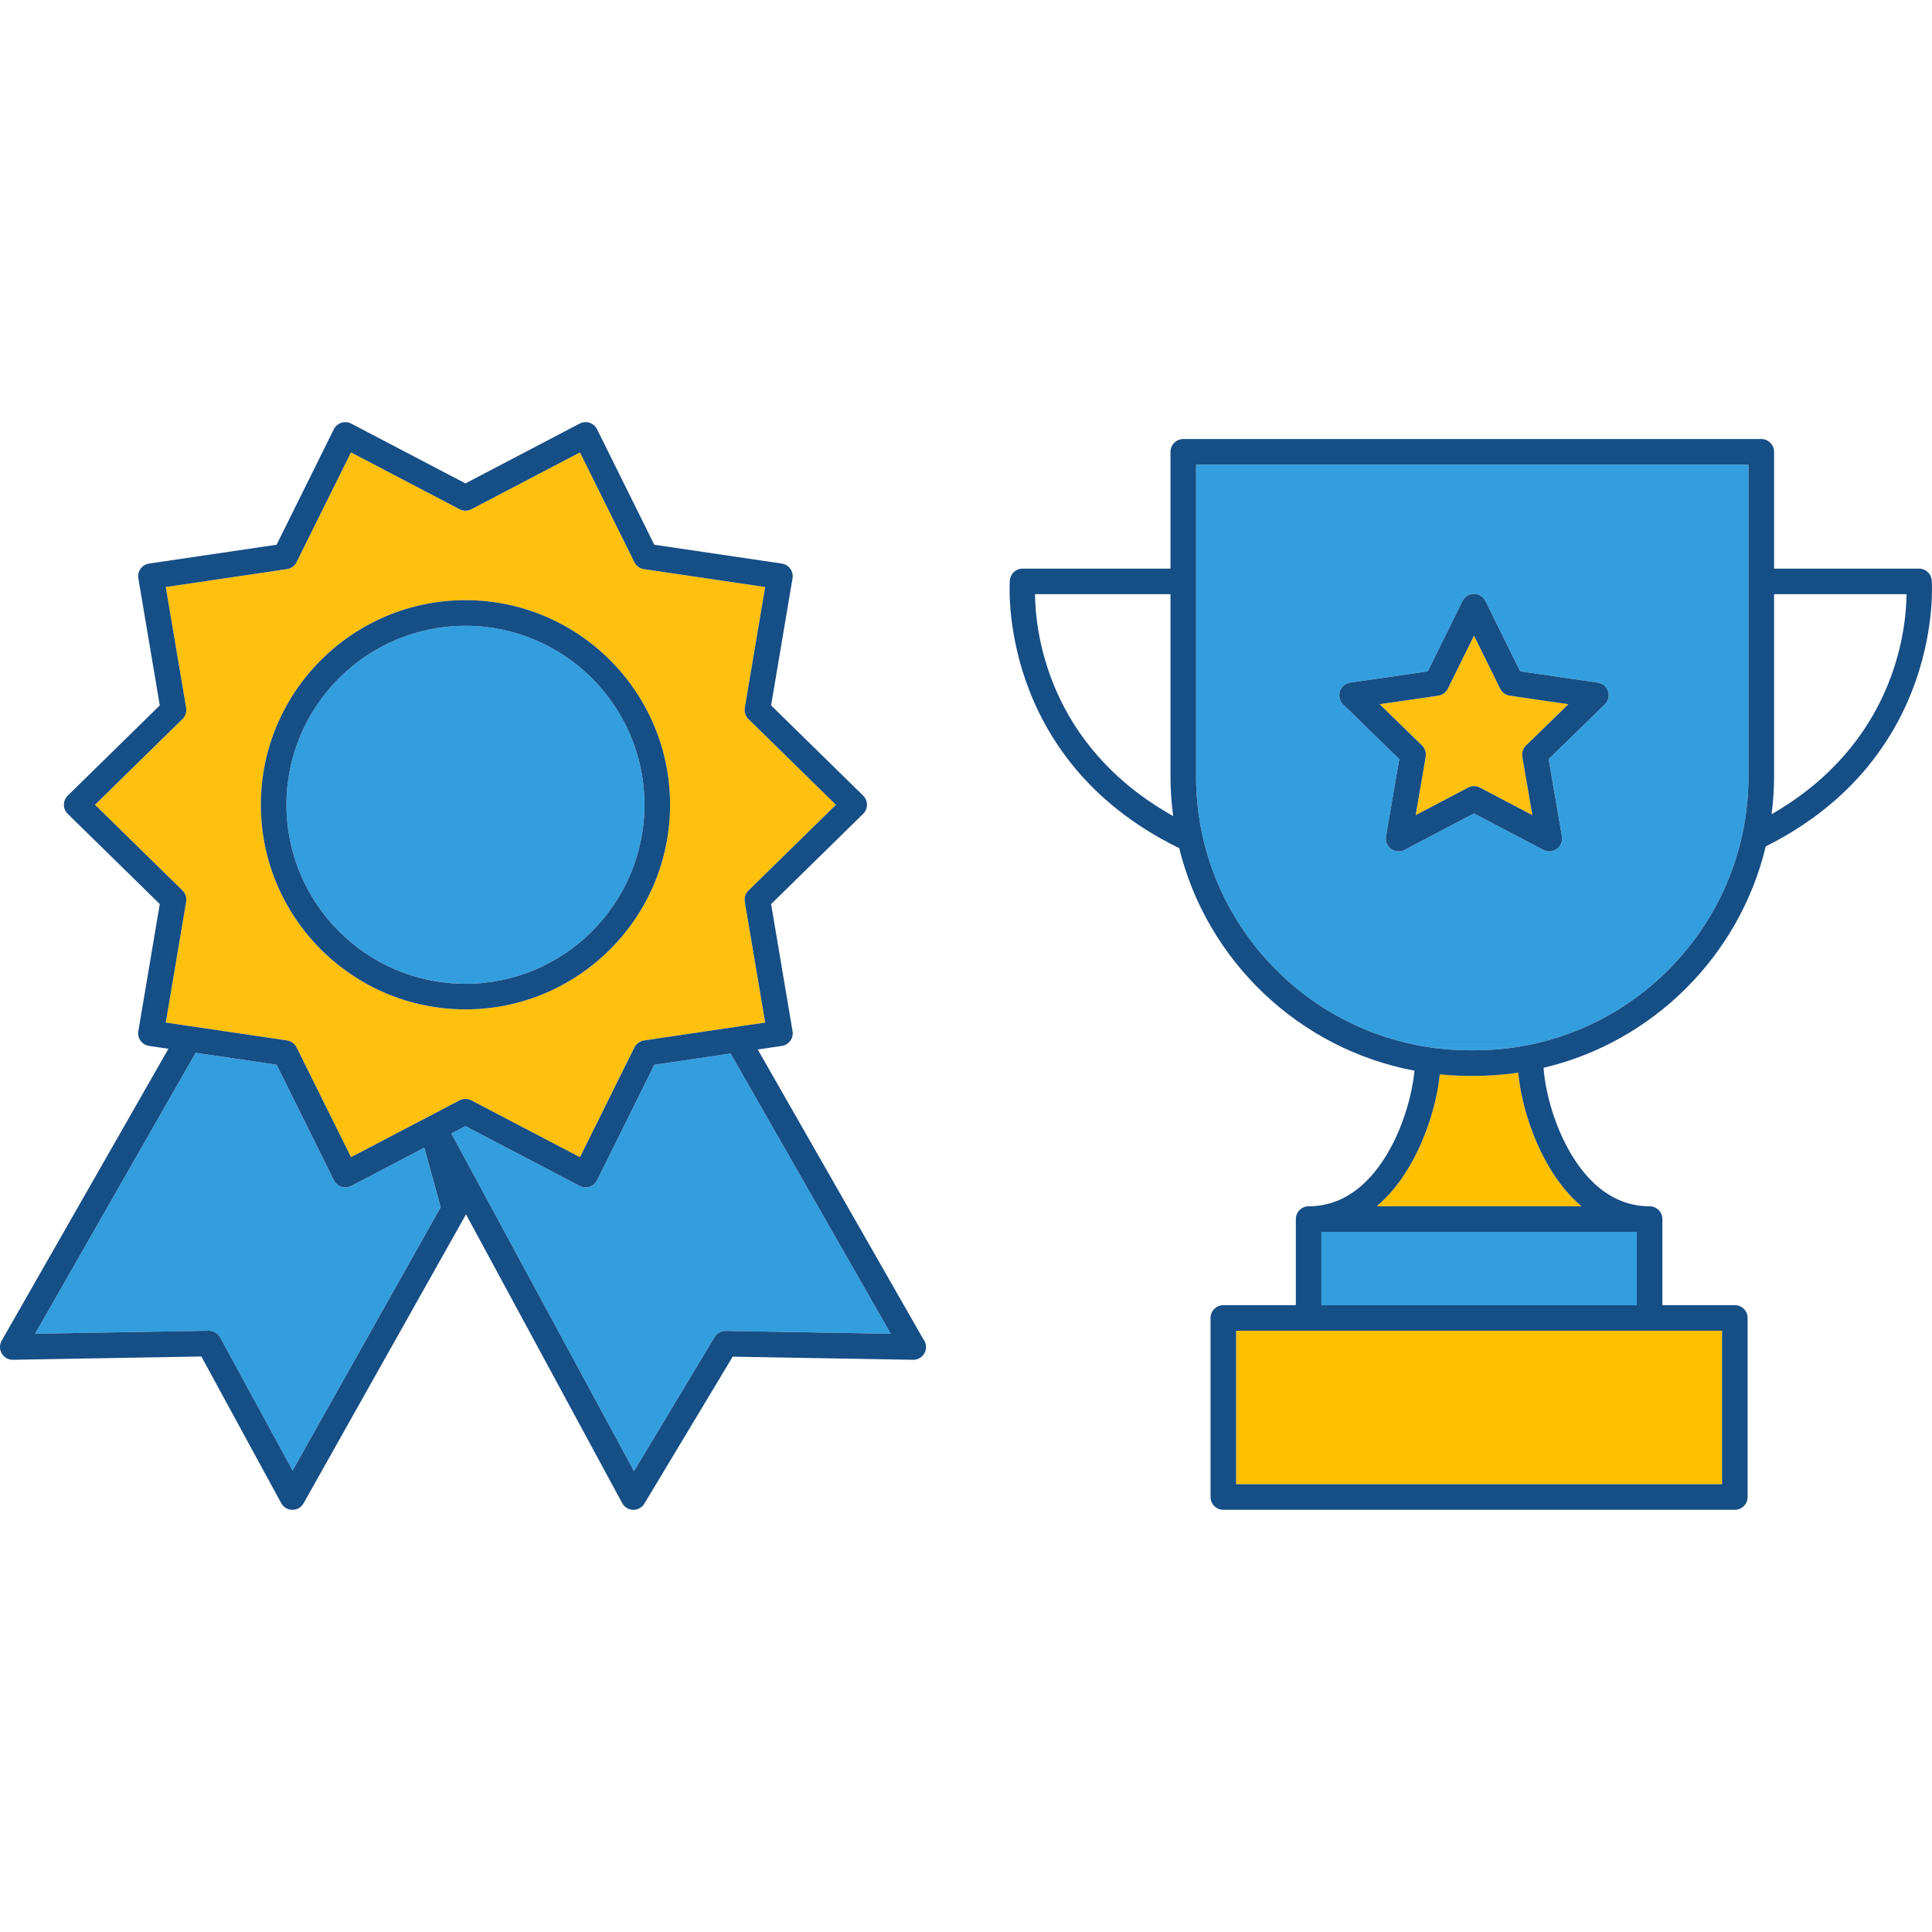
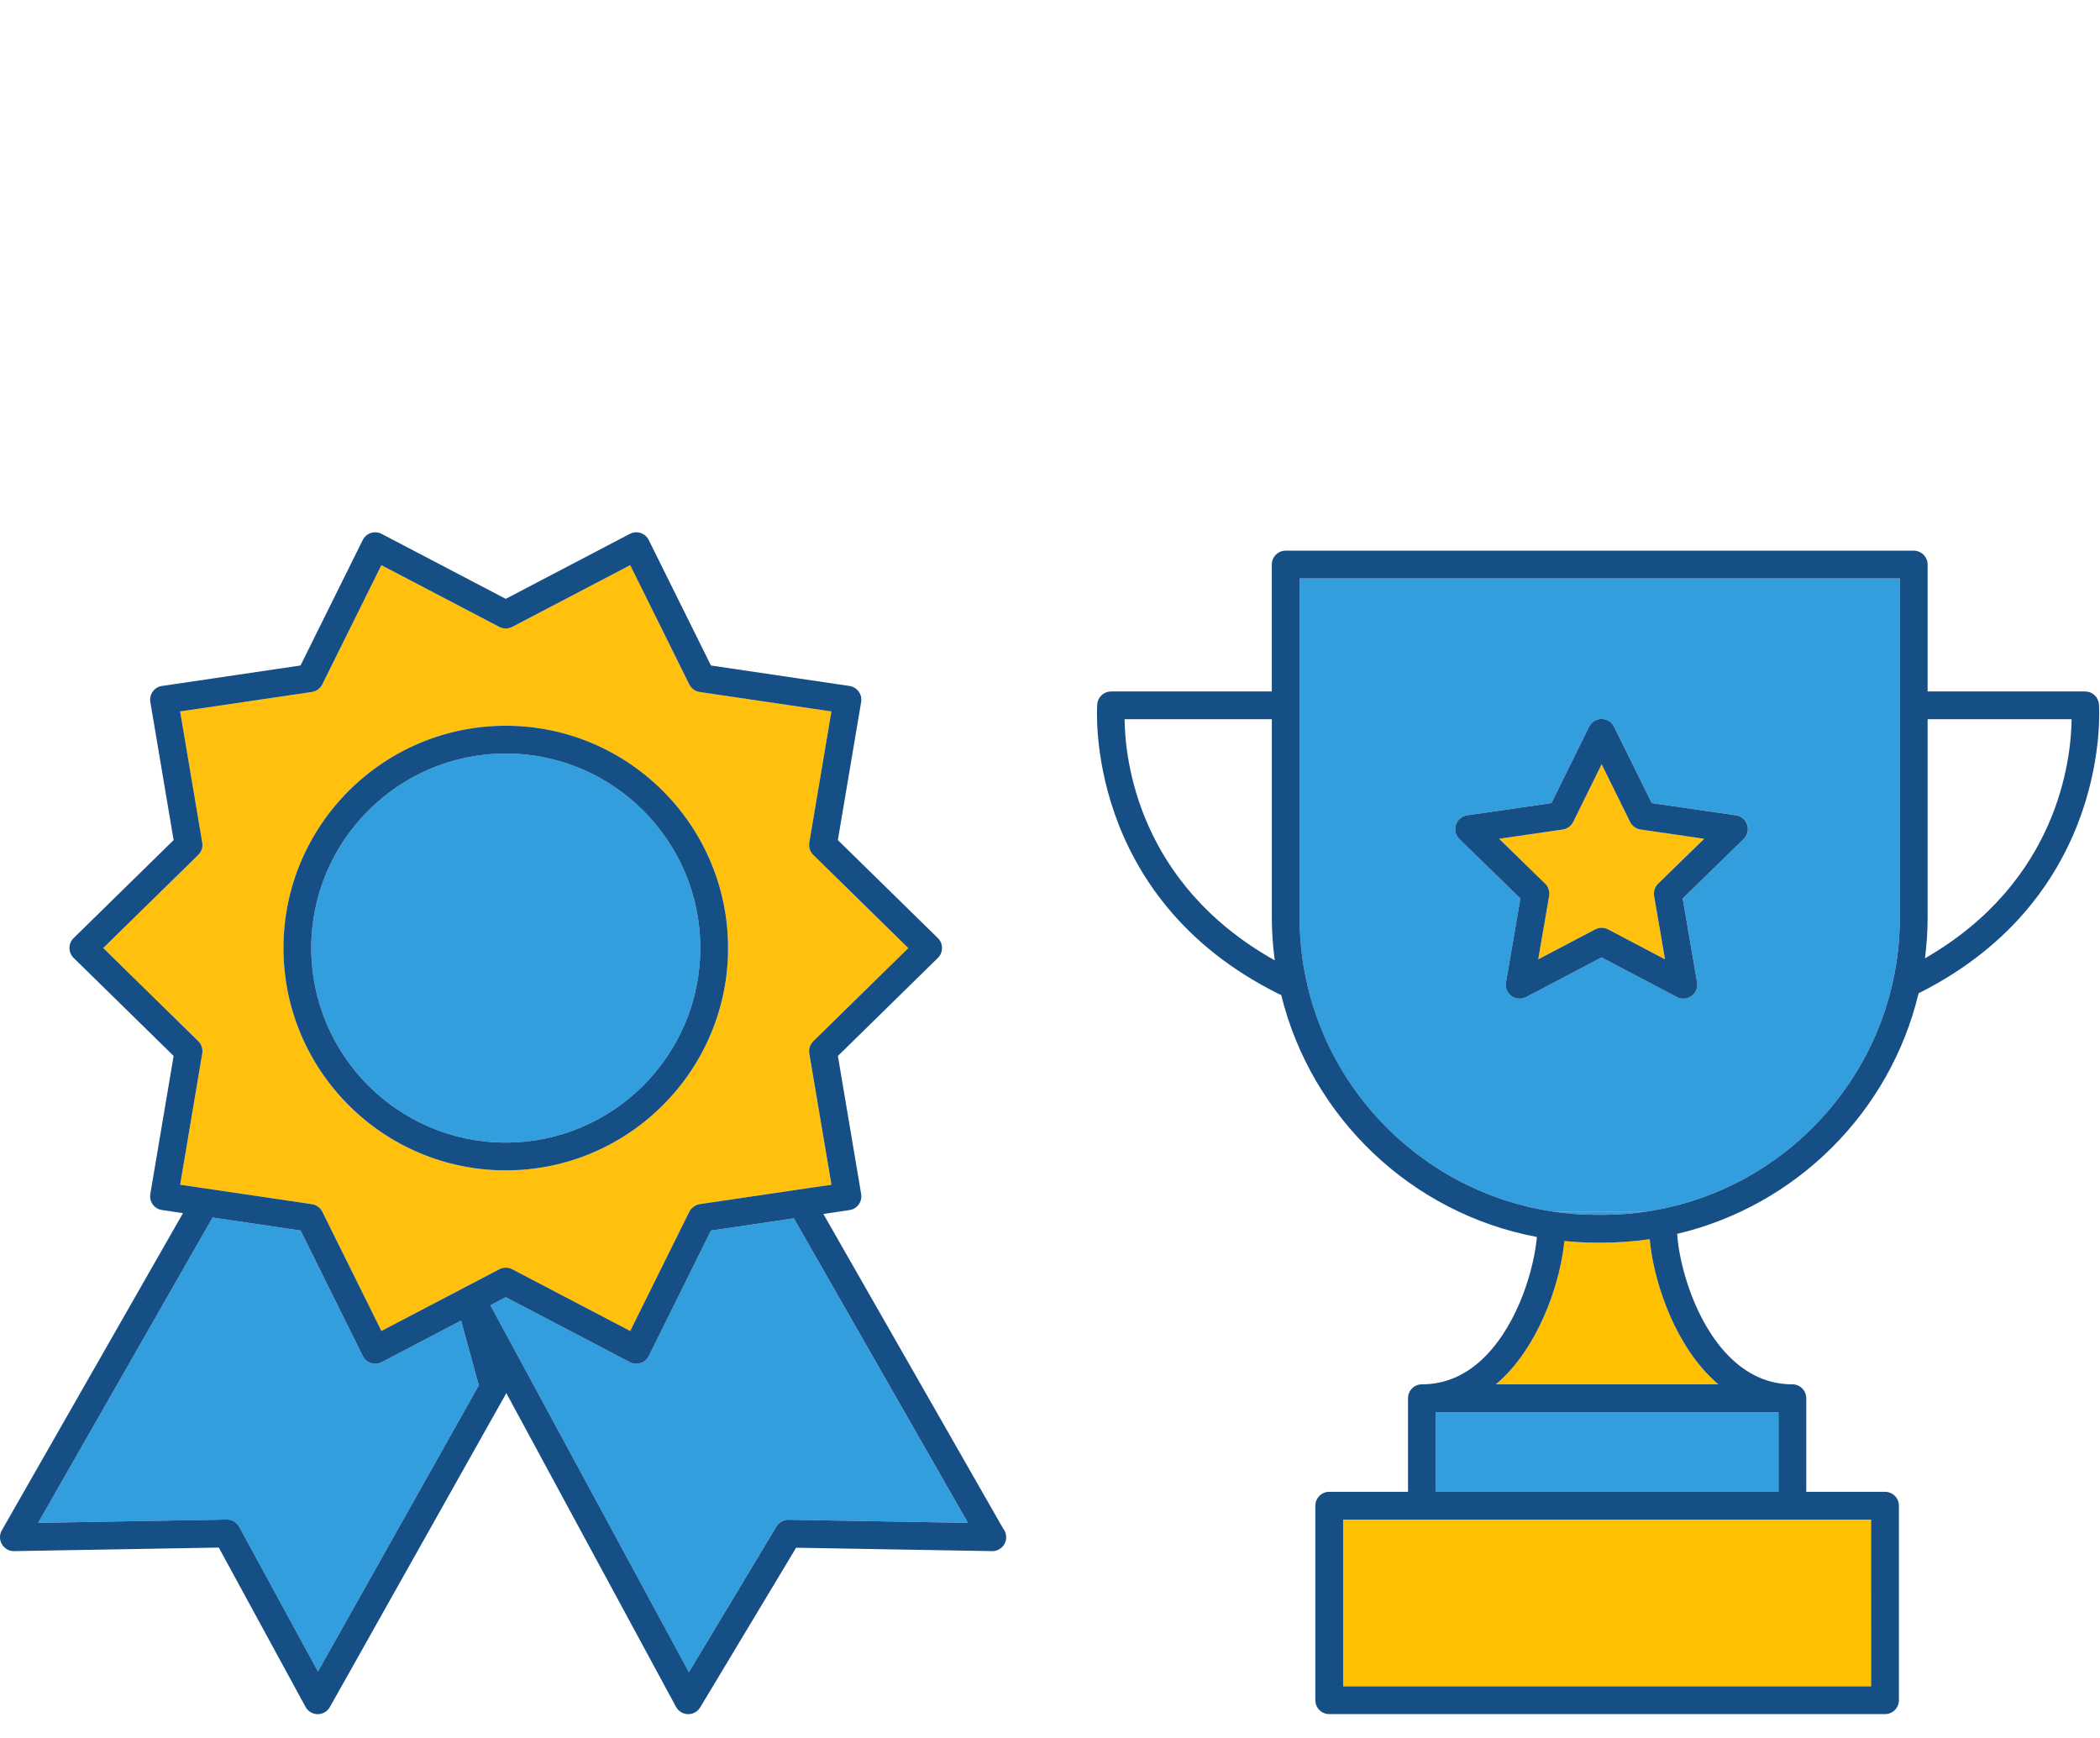
- <svg xmlns="http://www.w3.org/2000/svg" version="1.1" id="Layer_1" x="0px" y="0px" width="100px" height="100px" viewBox="0 0 100 100" enable-background="new 0 0 100 100" xml:space="preserve">
+ <svg xmlns="http://www.w3.org/2000/svg" version="1.1" id="Layer_1" x="0px" y="0px" width="120.833px" height="100px" viewBox="0 0 120.833 100" enable-background="new 0 0 120.833 100" xml:space="preserve">
  <g>
-     <path fill="#FFC000" d="M71.258,62.438h10.6c-0.163-0.139-0.322-0.288-0.478-0.448c-1.759-1.811-2.639-4.668-2.794-6.463h-0.042   c-0.722,0.104-1.458,0.16-2.207,0.16h-0.265c-0.523,0-1.042-0.027-1.552-0.078c-0.174,1.799-1.05,4.596-2.784,6.381   C71.58,62.15,71.421,62.3,71.258,62.438z" />
-     <polygon fill="#FFC000" points="63.982,76.824 89.134,76.824 89.134,68.881 85.383,68.881 67.733,68.881 63.982,68.881  " />
-     <path fill="#FFC10D" d="M38.741,46.093l4.527-4.438l-4.527-4.438c-0.155-0.152-0.226-0.369-0.189-0.583l1.054-6.251l-6.274-0.926   c-0.214-0.031-0.4-0.167-0.496-0.361l-2.816-5.681l-5.619,2.941c-0.192,0.101-0.422,0.101-0.614,0l-5.619-2.941l-2.817,5.681   c-0.097,0.194-0.282,0.329-0.496,0.36L8.58,30.383l1.054,6.251c0.036,0.214-0.035,0.431-0.189,0.583l-4.527,4.438l4.527,4.438   c0.155,0.151,0.226,0.369,0.189,0.583L8.58,52.928l0.967,0.143l2.867,0.423l2.44,0.36c0.111,0.017,0.214,0.062,0.301,0.127   c0.081,0.062,0.149,0.141,0.195,0.233l2.817,5.682l3.391-1.775l0.043-0.022l0.543-0.285l0.057-0.029l0.6-0.314l0.61-0.32   l0.374-0.195c0.096-0.05,0.202-0.075,0.307-0.075s0.211,0.025,0.307,0.075l5.619,2.942l2.817-5.682   c0.042-0.086,0.105-0.158,0.178-0.217c0.091-0.074,0.199-0.126,0.318-0.144l2.36-0.349l2.743-0.405l1.171-0.172l-1.055-6.252   C38.515,46.462,38.586,46.245,38.741,46.093z M24.092,31.065c5.84,0,10.59,4.75,10.59,10.59c0,5.84-4.75,10.59-10.59,10.59   c-5.839,0-10.59-4.75-10.59-10.59C13.502,35.815,18.253,31.065,24.092,31.065z" />
-     <path fill="#339EDE" d="M24.092,50.921c5.109,0,9.267-4.157,9.267-9.267s-4.157-9.266-9.267-9.266s-9.266,4.157-9.266,9.266   S18.983,50.921,24.092,50.921z" />
-     <path fill="#339EDE" d="M61.908,24.049v16.15c0,7.088,5.233,12.976,12.039,14.004h4.516c6.805-1.028,12.038-6.917,12.038-14.004   V30.094v-6.045H61.908z M83.064,36.461l-2.905,2.832l0.687,3.999c0.042,0.248-0.06,0.499-0.264,0.647   c-0.115,0.083-0.252,0.126-0.389,0.126c-0.105,0-0.211-0.025-0.309-0.076l-3.591-1.888l-3.591,1.888   c-0.224,0.116-0.493,0.098-0.696-0.05c-0.205-0.148-0.307-0.399-0.264-0.647l0.686-3.999l-2.905-2.832   c-0.18-0.176-0.245-0.439-0.167-0.679c0.078-0.239,0.285-0.414,0.534-0.45l4.015-0.583l1.795-3.638   c0.112-0.226,0.342-0.369,0.594-0.369s0.482,0.143,0.594,0.369l1.796,3.638l4.014,0.583c0.249,0.036,0.457,0.211,0.534,0.45   C83.31,36.022,83.244,36.285,83.064,36.461z" />
+     <path fill="#FFC000" d="M86.072,79.652h12.803c-0.195-0.168-0.388-0.347-0.576-0.54c-2.125-2.188-3.188-5.639-3.375-7.807h-0.051   c-0.871,0.125-1.761,0.193-2.666,0.193h-0.32c-0.632,0-1.259-0.033-1.875-0.095c-0.21,2.173-1.267,5.551-3.361,7.708   C86.462,79.306,86.27,79.486,86.072,79.652z" />
+     <polygon fill="#FFC000" points="77.284,97.03 107.664,97.03 107.664,87.435 103.134,87.435 81.813,87.435 77.284,87.435  " />
+     <path fill="#FFC10D" d="M46.796,59.909l5.468-5.36l-5.468-5.36c-0.187-0.184-0.273-0.445-0.229-0.704l1.274-7.551l-7.579-1.118   c-0.257-0.038-0.482-0.202-0.599-0.436l-3.401-6.862l-6.787,3.552c-0.232,0.122-0.51,0.122-0.741,0l-6.788-3.552l-3.401,6.862   c-0.118,0.234-0.342,0.397-0.6,0.435l-7.58,1.119l1.273,7.551c0.044,0.259-0.042,0.521-0.229,0.704l-5.469,5.36l5.469,5.36   c0.188,0.184,0.273,0.446,0.229,0.704l-1.273,7.553l1.168,0.172l3.464,0.512l2.946,0.435c0.135,0.021,0.26,0.074,0.363,0.153   c0.099,0.075,0.182,0.17,0.237,0.281l3.401,6.864l4.096-2.145l0.053-0.025l0.655-0.346l0.069-0.035l0.725-0.379l0.737-0.388   l0.451-0.234c0.116-0.061,0.244-0.091,0.37-0.091c0.127,0,0.256,0.03,0.371,0.091l6.787,3.555l3.403-6.864   c0.05-0.104,0.127-0.189,0.215-0.262c0.11-0.091,0.24-0.152,0.385-0.175l2.85-0.421l3.314-0.488l1.413-0.208l-1.274-7.553   C46.522,60.355,46.609,60.094,46.796,59.909z M29.101,41.758c7.055,0,12.792,5.737,12.792,12.791   c0,7.055-5.737,12.792-12.792,12.792c-7.052,0-12.791-5.737-12.791-12.792C16.31,47.495,22.049,41.758,29.101,41.758z" />
+     <path fill="#339EDE" d="M29.101,65.741c6.172,0,11.194-5.021,11.194-11.193c0-6.172-5.021-11.191-11.194-11.191   c-6.172,0-11.191,5.021-11.191,11.191C17.909,60.72,22.931,65.741,29.101,65.741z" />
+     <path fill="#339EDE" d="M74.778,33.283v19.508c0,8.562,6.32,15.673,14.543,16.915h5.453c8.22-1.242,14.541-8.354,14.541-16.915   V40.585v-7.302H74.778z M100.333,48.275l-3.509,3.421l0.829,4.83c0.052,0.3-0.072,0.604-0.318,0.781   c-0.14,0.101-0.305,0.152-0.47,0.152c-0.127,0-0.255-0.03-0.374-0.092l-4.338-2.28l-4.337,2.28   c-0.271,0.141-0.596,0.119-0.841-0.061c-0.247-0.178-0.37-0.481-0.318-0.781l0.828-4.83l-3.508-3.421   c-0.219-0.212-0.298-0.53-0.203-0.82c0.095-0.289,0.345-0.5,0.646-0.543l4.848-0.704l2.169-4.395   c0.137-0.273,0.413-0.445,0.718-0.445s0.582,0.172,0.719,0.445l2.168,4.395l4.85,0.704c0.3,0.043,0.55,0.255,0.645,0.543   C100.631,47.745,100.551,48.063,100.333,48.275z" />
    <g>
-       <path fill="#339EDE" d="M18.181,61.383c-0.157,0.083-0.343,0.098-0.511,0.042c-0.169-0.055-0.31-0.176-0.389-0.335l-2.963-5.978    l-4.193-0.619L1.814,69.037l8.985-0.156c0.003,0,0.008,0,0.011,0c0.242,0,0.465,0.133,0.582,0.346l3.752,6.892l7.664-13.634    l-0.848-3.081L18.181,61.383z" />
-       <path fill="#339EDE" d="M33.867,55.112l-2.963,5.978c-0.079,0.159-0.219,0.28-0.389,0.335c-0.066,0.022-0.135,0.033-0.204,0.033    c-0.106,0-0.211-0.025-0.307-0.075l-5.912-3.096L23.36,58.67l9.455,17.48l4.171-6.94c0.122-0.202,0.348-0.326,0.579-0.321    l8.541,0.148l-8.291-14.508L33.867,55.112z" />
-       <path fill="#339EDE" d="M73.947,54.203c0.693,0.105,1.402,0.16,2.125,0.16h0.265c0.723,0,1.432-0.055,2.126-0.16H73.947z" />
+       <path fill="#339EDE" d="M21.961,78.378c-0.188,0.101-0.414,0.118-0.616,0.051c-0.204-0.065-0.375-0.213-0.47-0.405l-3.58-7.221    l-5.063-0.747L2.192,87.623l10.853-0.188c0.003,0,0.011,0,0.014,0c0.292,0,0.562,0.161,0.703,0.418l4.532,8.326l9.257-16.47    l-1.025-3.721L21.961,78.378z" />
+       <path fill="#339EDE" d="M40.908,70.803l-3.579,7.221c-0.095,0.192-0.264,0.34-0.47,0.405c-0.079,0.027-0.162,0.04-0.246,0.04    c-0.128,0-0.255-0.029-0.371-0.091l-7.142-3.739l-0.884,0.463l11.421,21.113l5.038-8.382c0.147-0.245,0.421-0.395,0.699-0.389    l10.316,0.179L45.677,70.101L40.908,70.803z" />
+       <path fill="#339EDE" d="M89.321,69.706c0.837,0.128,1.693,0.193,2.565,0.193h0.32c0.874,0,1.73-0.065,2.567-0.193H89.321z" />
    </g>
-     <path fill="#FFC10D" d="M77.65,35.646l-1.356-2.747l-1.355,2.747c-0.097,0.195-0.283,0.331-0.499,0.362l-3.031,0.44l2.194,2.138   c0.155,0.153,0.227,0.371,0.19,0.586l-0.519,3.02l2.712-1.426c0.097-0.051,0.202-0.076,0.308-0.076   c0.106,0,0.212,0.025,0.309,0.076l2.712,1.426l-0.519-3.02c-0.037-0.215,0.035-0.433,0.19-0.586l2.194-2.138l-3.032-0.44   C77.933,35.977,77.747,35.842,77.65,35.646z" />
-     <rect x="68.396" y="63.762" fill="#339EDE" width="16.325" height="3.795" />
+     <path fill="#FFC10D" d="M93.793,47.291l-1.638-3.318l-1.636,3.318c-0.118,0.235-0.343,0.4-0.604,0.437l-3.66,0.532l2.65,2.582   c0.187,0.186,0.273,0.449,0.229,0.708l-0.628,3.647l3.277-1.722c0.116-0.062,0.242-0.092,0.371-0.092   c0.128,0,0.256,0.03,0.373,0.092l3.275,1.722l-0.627-3.647c-0.045-0.259,0.043-0.522,0.23-0.708l2.649-2.582l-3.661-0.532   C94.136,47.691,93.911,47.528,93.793,47.291z" />
+     <rect x="82.616" y="81.252" fill="#339EDE" width="19.718" height="4.584" />
    <g>
-       <path fill="#164E86" d="M99.986,30.037c-0.029-0.342-0.315-0.605-0.659-0.605h-7.502v-6.045c0-0.365-0.296-0.662-0.662-0.662    H61.246c-0.365,0-0.662,0.296-0.662,0.662v6.045h-7.656c-0.344,0-0.63,0.263-0.659,0.605c-0.009,0.092-0.68,9.198,8.685,13.823    c0.025,0.013,0.052,0.019,0.078,0.028c1.437,5.854,6.209,10.409,12.18,11.53c-0.127,1.445-0.844,4.023-2.424,5.65    c-0.884,0.908-1.911,1.37-3.054,1.37c-0.366,0-0.662,0.296-0.662,0.662v4.456H63.32c-0.365,0-0.662,0.297-0.662,0.662v9.267    c0,0.366,0.297,0.662,0.662,0.662h26.476c0.365,0,0.661-0.296,0.661-0.662v-9.267c0-0.365-0.296-0.662-0.661-0.662h-3.751v-4.456    c0-0.366-0.297-0.662-0.662-0.662c-1.143,0-2.17-0.462-3.054-1.37c-1.637-1.686-2.346-4.388-2.434-5.799    c5.669-1.338,10.143-5.797,11.5-11.459C100.659,39.171,99.995,30.128,99.986,30.037z M78.586,55.527    c0.155,1.795,1.035,4.652,2.794,6.463c0.155,0.16,0.314,0.31,0.478,0.448h-10.6c0.163-0.139,0.322-0.288,0.479-0.448    c1.734-1.785,2.61-4.582,2.784-6.381c0.51,0.051,1.028,0.078,1.552,0.078h0.265c0.749,0,1.485-0.057,2.207-0.16H78.586z     M89.134,76.824H63.982v-7.943h3.751h17.649h3.751V76.824z M84.721,67.557H68.396v-3.795h16.325V67.557z M78.463,54.203    c-0.694,0.105-1.403,0.16-2.126,0.16h-0.265c-0.723,0-1.432-0.055-2.125-0.16c-6.806-1.028-12.039-6.917-12.039-14.004v-16.15    h28.593v6.045v10.104C90.501,47.287,85.268,53.175,78.463,54.203z M53.571,30.756h7.013v9.443c0,0.692,0.051,1.373,0.139,2.041    C54.21,38.589,53.592,32.668,53.571,30.756z M91.698,42.144c0.081-0.637,0.127-1.286,0.127-1.945v-9.443h6.858    C98.663,32.653,98.053,38.487,91.698,42.144z" />
-       <path fill="#164E86" d="M39.221,54.322l1.246-0.185c0.176-0.025,0.334-0.121,0.438-0.265c0.105-0.145,0.147-0.324,0.117-0.5    l-1.109-6.577l4.762-4.669c0.127-0.125,0.199-0.295,0.199-0.473s-0.071-0.348-0.199-0.473l-4.763-4.668l1.109-6.577    c0.03-0.175-0.012-0.355-0.117-0.5c-0.104-0.144-0.263-0.239-0.438-0.265l-6.6-0.975l-2.963-5.978    c-0.079-0.159-0.219-0.28-0.388-0.335c-0.169-0.055-0.354-0.04-0.512,0.043l-5.912,3.095l-5.912-3.094    c-0.157-0.083-0.342-0.098-0.512-0.043c-0.169,0.055-0.309,0.176-0.388,0.335l-2.963,5.977l-6.6,0.975    c-0.176,0.026-0.334,0.121-0.438,0.265c-0.105,0.144-0.146,0.324-0.117,0.5l1.109,6.577l-4.763,4.668    c-0.127,0.125-0.199,0.295-0.199,0.473s0.071,0.348,0.199,0.473l4.763,4.668l-1.11,6.577c-0.029,0.176,0.012,0.355,0.117,0.5    c0.104,0.144,0.263,0.239,0.438,0.265l1.002,0.148L0.087,69.392c-0.119,0.206-0.117,0.46,0.005,0.665    c0.121,0.205,0.349,0.337,0.581,0.325l9.749-0.17l4.133,7.59c0.115,0.212,0.336,0.345,0.576,0.346c0.002,0,0.003,0,0.005,0    c0.239,0,0.459-0.129,0.577-0.338l8.384-14.914c0.009-0.017,0.009-0.035,0.017-0.052l8.09,14.957    c0.113,0.209,0.329,0.341,0.567,0.347c0.005,0,0.01,0,0.015,0c0.232,0,0.447-0.121,0.567-0.321l4.572-7.606l9.323,0.162    c0.003,0,0.007,0,0.011,0c0.003,0,0.007,0,0.01,0c0.366,0,0.662-0.297,0.662-0.662c0-0.159-0.056-0.306-0.149-0.42L39.221,54.322z     M37.565,68.889c-0.23-0.005-0.457,0.119-0.579,0.321l-4.171,6.94L23.36,58.67l0.732-0.383l5.912,3.096    c0.096,0.05,0.201,0.075,0.307,0.075c0.069,0,0.138-0.011,0.204-0.033c0.169-0.055,0.31-0.176,0.389-0.335l2.963-5.978    l3.948-0.583l8.291,14.508L37.565,68.889z M15.145,76.118l-3.752-6.892c-0.116-0.213-0.339-0.346-0.582-0.346    c-0.003,0-0.008,0-0.011,0l-8.985,0.156l8.311-14.544l4.193,0.619l2.963,5.978c0.079,0.159,0.219,0.28,0.389,0.335    c0.168,0.056,0.354,0.041,0.511-0.042l3.78-1.979l0.848,3.081L15.145,76.118z M9.634,46.675c0.036-0.213-0.035-0.431-0.189-0.583    l-4.527-4.438l4.527-4.438c0.155-0.152,0.226-0.369,0.189-0.583L8.58,30.383l6.274-0.926c0.214-0.032,0.399-0.167,0.496-0.36    l2.817-5.681l5.619,2.941c0.192,0.101,0.422,0.101,0.614,0l5.619-2.941l2.816,5.681c0.096,0.194,0.282,0.33,0.496,0.361    l6.274,0.926l-1.054,6.251c-0.036,0.214,0.035,0.431,0.189,0.583l4.527,4.438l-4.527,4.438c-0.155,0.151-0.226,0.369-0.189,0.583    l1.055,6.252L38.435,53.1l-2.743,0.405l-2.36,0.349c-0.119,0.018-0.227,0.069-0.318,0.144c-0.073,0.059-0.135,0.131-0.178,0.217    l-2.817,5.682l-5.619-2.942c-0.096-0.05-0.202-0.075-0.307-0.075s-0.211,0.025-0.307,0.075l-0.374,0.195l-0.61,0.32l-0.6,0.314    l-0.057,0.029l-0.543,0.285l-0.043,0.022l-3.391,1.775l-2.817-5.682c-0.046-0.093-0.114-0.172-0.195-0.233    c-0.087-0.065-0.19-0.11-0.301-0.127l-2.44-0.36L9.546,53.07L8.58,52.928L9.634,46.675z" />
-       <path fill="#164E86" d="M24.092,52.245c5.84,0,10.59-4.75,10.59-10.59c0-5.839-4.75-10.59-10.59-10.59    c-5.839,0-10.59,4.75-10.59,10.59C13.502,47.495,18.253,52.245,24.092,52.245z M24.092,32.389c5.109,0,9.267,4.157,9.267,9.266    s-4.157,9.267-9.267,9.267s-9.266-4.157-9.266-9.267S18.983,32.389,24.092,32.389z" />
-       <path fill="#164E86" d="M82.697,35.332l-4.014-0.583l-1.796-3.638c-0.111-0.226-0.342-0.369-0.594-0.369s-0.481,0.143-0.594,0.369    l-1.795,3.638l-4.015,0.583c-0.249,0.036-0.456,0.211-0.534,0.45c-0.078,0.24-0.013,0.502,0.167,0.679l2.905,2.832l-0.686,3.999    c-0.043,0.248,0.059,0.499,0.264,0.647c0.203,0.148,0.473,0.166,0.696,0.05l3.591-1.888l3.591,1.888    c0.098,0.05,0.203,0.076,0.309,0.076c0.137,0,0.273-0.042,0.389-0.126c0.204-0.148,0.306-0.399,0.264-0.647l-0.687-3.999    l2.905-2.832c0.18-0.176,0.245-0.439,0.167-0.679C83.154,35.543,82.946,35.368,82.697,35.332z M78.986,38.587    c-0.155,0.153-0.228,0.371-0.19,0.586l0.519,3.02l-2.712-1.426c-0.097-0.051-0.202-0.076-0.309-0.076    c-0.105,0-0.211,0.025-0.308,0.076l-2.712,1.426l0.519-3.02c0.036-0.215-0.035-0.433-0.19-0.586l-2.194-2.138l3.031-0.44    c0.216-0.032,0.402-0.167,0.499-0.362l1.355-2.747l1.356,2.747c0.097,0.195,0.282,0.331,0.498,0.362l3.032,0.44L78.986,38.587z" />
+       <path fill="#164E86" d="M120.772,40.517c-0.035-0.414-0.381-0.731-0.796-0.731h-9.062v-7.302c0-0.441-0.357-0.8-0.8-0.8H73.979    c-0.441,0-0.8,0.357-0.8,0.8v7.302h-9.248c-0.415,0-0.761,0.317-0.795,0.731c-0.012,0.11-0.822,11.109,10.49,16.696    c0.029,0.016,0.062,0.022,0.094,0.034c1.735,7.071,7.5,12.572,14.712,13.926c-0.154,1.746-1.02,4.86-2.928,6.825    c-1.067,1.098-2.309,1.654-3.688,1.654c-0.442,0-0.8,0.358-0.8,0.799v5.385h-4.532c-0.441,0-0.8,0.358-0.8,0.798v11.193    c0,0.443,0.358,0.8,0.8,0.8h31.979c0.441,0,0.799-0.356,0.799-0.8V86.634c0-0.439-0.357-0.798-0.799-0.798h-4.531v-5.385    c0-0.44-0.358-0.799-0.799-0.799c-1.381,0-2.621-0.557-3.689-1.654c-1.978-2.036-2.834-5.301-2.94-7.004    c6.85-1.616,12.253-7.003,13.891-13.842C121.585,51.549,120.783,40.626,120.772,40.517z M94.924,71.306    c0.188,2.168,1.25,5.619,3.375,7.807c0.188,0.193,0.378,0.374,0.576,0.54H86.072c0.197-0.168,0.39-0.347,0.578-0.54    c2.095-2.157,3.154-5.535,3.364-7.708c0.615,0.062,1.24,0.095,1.874,0.095h0.319c0.905,0,1.794-0.07,2.666-0.193H94.924z     M107.664,97.03h-30.38v-9.596h4.529h21.319h4.53L107.664,97.03L107.664,97.03z M102.334,85.836H82.616v-4.584h19.718V85.836z     M94.774,69.706c-0.837,0.128-1.693,0.193-2.567,0.193h-0.32c-0.872,0-1.729-0.065-2.565-0.193    c-8.223-1.242-14.543-8.354-14.543-16.915V33.283h34.537v7.302V52.79C109.315,61.353,102.994,68.464,94.774,69.706z     M64.708,41.384h8.472v11.407c0,0.836,0.061,1.658,0.168,2.466C65.48,50.846,64.733,43.694,64.708,41.384z M110.762,55.14    c0.098-0.77,0.153-1.554,0.153-2.349V41.384h8.284C119.174,43.676,118.438,50.723,110.762,55.14z" />
+       <path fill="#164E86" d="M47.376,69.85l1.505-0.225c0.212-0.029,0.403-0.146,0.528-0.319c0.127-0.176,0.178-0.392,0.142-0.604    l-1.339-7.944l5.752-5.64c0.152-0.15,0.239-0.356,0.239-0.571s-0.085-0.42-0.239-0.571l-5.754-5.638l1.34-7.944    c0.036-0.211-0.015-0.429-0.142-0.604c-0.125-0.174-0.317-0.289-0.529-0.32l-7.971-1.178l-3.58-7.221    c-0.095-0.192-0.264-0.338-0.469-0.405c-0.203-0.066-0.427-0.048-0.618,0.052l-7.141,3.739l-7.141-3.738    c-0.191-0.1-0.413-0.118-0.619-0.052c-0.204,0.067-0.373,0.213-0.469,0.405l-3.579,7.219L9.32,39.469    c-0.211,0.031-0.403,0.146-0.528,0.32c-0.127,0.174-0.177,0.391-0.141,0.604l1.339,7.944l-5.753,5.638    c-0.153,0.151-0.239,0.356-0.239,0.571s0.084,0.421,0.239,0.571l5.753,5.639l-1.34,7.944c-0.035,0.212,0.014,0.429,0.141,0.604    c0.126,0.175,0.318,0.288,0.529,0.319l1.209,0.18L0.105,88.054c-0.144,0.247-0.141,0.554,0.007,0.802    c0.146,0.247,0.422,0.407,0.701,0.393l11.776-0.205l4.992,9.168c0.138,0.256,0.406,0.416,0.696,0.418c0.001,0,0.003,0,0.006,0    c0.288,0,0.554-0.155,0.696-0.407l10.127-18.016c0.011-0.021,0.011-0.042,0.02-0.063l9.772,18.066    c0.136,0.252,0.397,0.413,0.685,0.42c0.007,0,0.013,0,0.019,0c0.28,0,0.54-0.146,0.686-0.389l5.521-9.188l11.262,0.196    c0.004,0,0.008,0,0.013,0c0.004,0,0.009,0,0.013,0c0.441,0,0.799-0.358,0.799-0.8c0-0.191-0.066-0.369-0.18-0.507L47.376,69.85z     M45.375,87.444c-0.277-0.006-0.552,0.144-0.699,0.389l-5.038,8.382L28.217,75.102l0.884-0.463l7.142,3.739    c0.116,0.062,0.243,0.091,0.371,0.091c0.084,0,0.167-0.013,0.246-0.04c0.205-0.065,0.375-0.213,0.47-0.405l3.579-7.221    l4.769-0.702l10.015,17.522L45.375,87.444z M18.295,96.177l-4.532-8.324c-0.141-0.257-0.409-0.419-0.703-0.419    c-0.003,0-0.01,0-0.013,0L2.193,87.623l10.039-17.568l5.064,0.748l3.579,7.221c0.096,0.192,0.265,0.339,0.47,0.404    c0.203,0.068,0.427,0.05,0.617-0.051l4.566-2.391l1.023,3.723L18.295,96.177z M11.638,60.612c0.044-0.257-0.042-0.52-0.229-0.704    l-5.469-5.36l5.469-5.361c0.188-0.183,0.273-0.445,0.229-0.704l-1.273-7.549l7.578-1.118c0.26-0.039,0.482-0.202,0.601-0.435    l3.401-6.862l6.787,3.552c0.232,0.123,0.511,0.123,0.741,0l6.788-3.552l3.401,6.862c0.116,0.234,0.341,0.398,0.6,0.436    l7.577,1.118l-1.273,7.551c-0.043,0.259,0.044,0.521,0.229,0.704l5.468,5.361l-5.468,5.36c-0.187,0.183-0.272,0.445-0.229,0.704    l1.275,7.553l-1.414,0.205l-3.314,0.49l-2.851,0.421c-0.144,0.021-0.273,0.084-0.384,0.175c-0.088,0.07-0.163,0.157-0.215,0.261    l-3.402,6.863l-6.788-3.553c-0.114-0.062-0.243-0.091-0.37-0.091s-0.254,0.029-0.371,0.091l-0.451,0.235l-0.737,0.388    l-0.725,0.378l-0.068,0.035l-0.656,0.344l-0.052,0.027l-4.097,2.143l-3.401-6.862c-0.056-0.111-0.139-0.208-0.236-0.28    c-0.105-0.079-0.229-0.134-0.363-0.153l-2.947-0.436l-3.466-0.511l-1.167-0.172L11.638,60.612z" />
+       <path fill="#164E86" d="M29.101,67.341c7.055,0,12.792-5.737,12.792-12.792c0-7.052-5.737-12.791-12.792-12.791    c-7.052,0-12.791,5.737-12.791,12.791C16.31,61.604,22.049,67.341,29.101,67.341z M29.101,43.357    c6.172,0,11.194,5.021,11.194,11.192c0,6.172-5.021,11.193-11.194,11.193c-6.172,0-11.191-5.021-11.191-11.193    S22.931,43.357,29.101,43.357z" />
+       <path fill="#164E86" d="M99.89,46.912l-4.848-0.704l-2.171-4.395c-0.134-0.273-0.413-0.445-0.718-0.445    c-0.304,0-0.579,0.172-0.716,0.445l-2.169,4.395l-4.85,0.704c-0.3,0.043-0.55,0.255-0.645,0.543c-0.095,0.29-0.017,0.606,0.2,0.82    l3.51,3.421l-0.828,4.83c-0.053,0.3,0.07,0.604,0.318,0.781c0.245,0.18,0.571,0.201,0.841,0.061l4.337-2.28l4.338,2.28    c0.118,0.062,0.245,0.092,0.372,0.092c0.167,0,0.331-0.05,0.472-0.152c0.246-0.178,0.369-0.481,0.319-0.781l-0.83-4.83    l3.508-3.421c0.218-0.212,0.297-0.53,0.202-0.82C100.441,47.167,100.189,46.956,99.89,46.912z M95.407,50.844    c-0.188,0.185-0.276,0.448-0.23,0.708l0.627,3.647l-3.275-1.723c-0.117-0.062-0.245-0.092-0.373-0.092    c-0.126,0-0.255,0.03-0.371,0.092l-3.277,1.723l0.628-3.647c0.043-0.26-0.043-0.523-0.229-0.708l-2.65-2.583l3.66-0.532    c0.262-0.039,0.486-0.202,0.604-0.437l1.636-3.318l1.638,3.318c0.118,0.235,0.34,0.4,0.603,0.437l3.661,0.532L95.407,50.844z" />
    </g>
  </g>
</svg>
